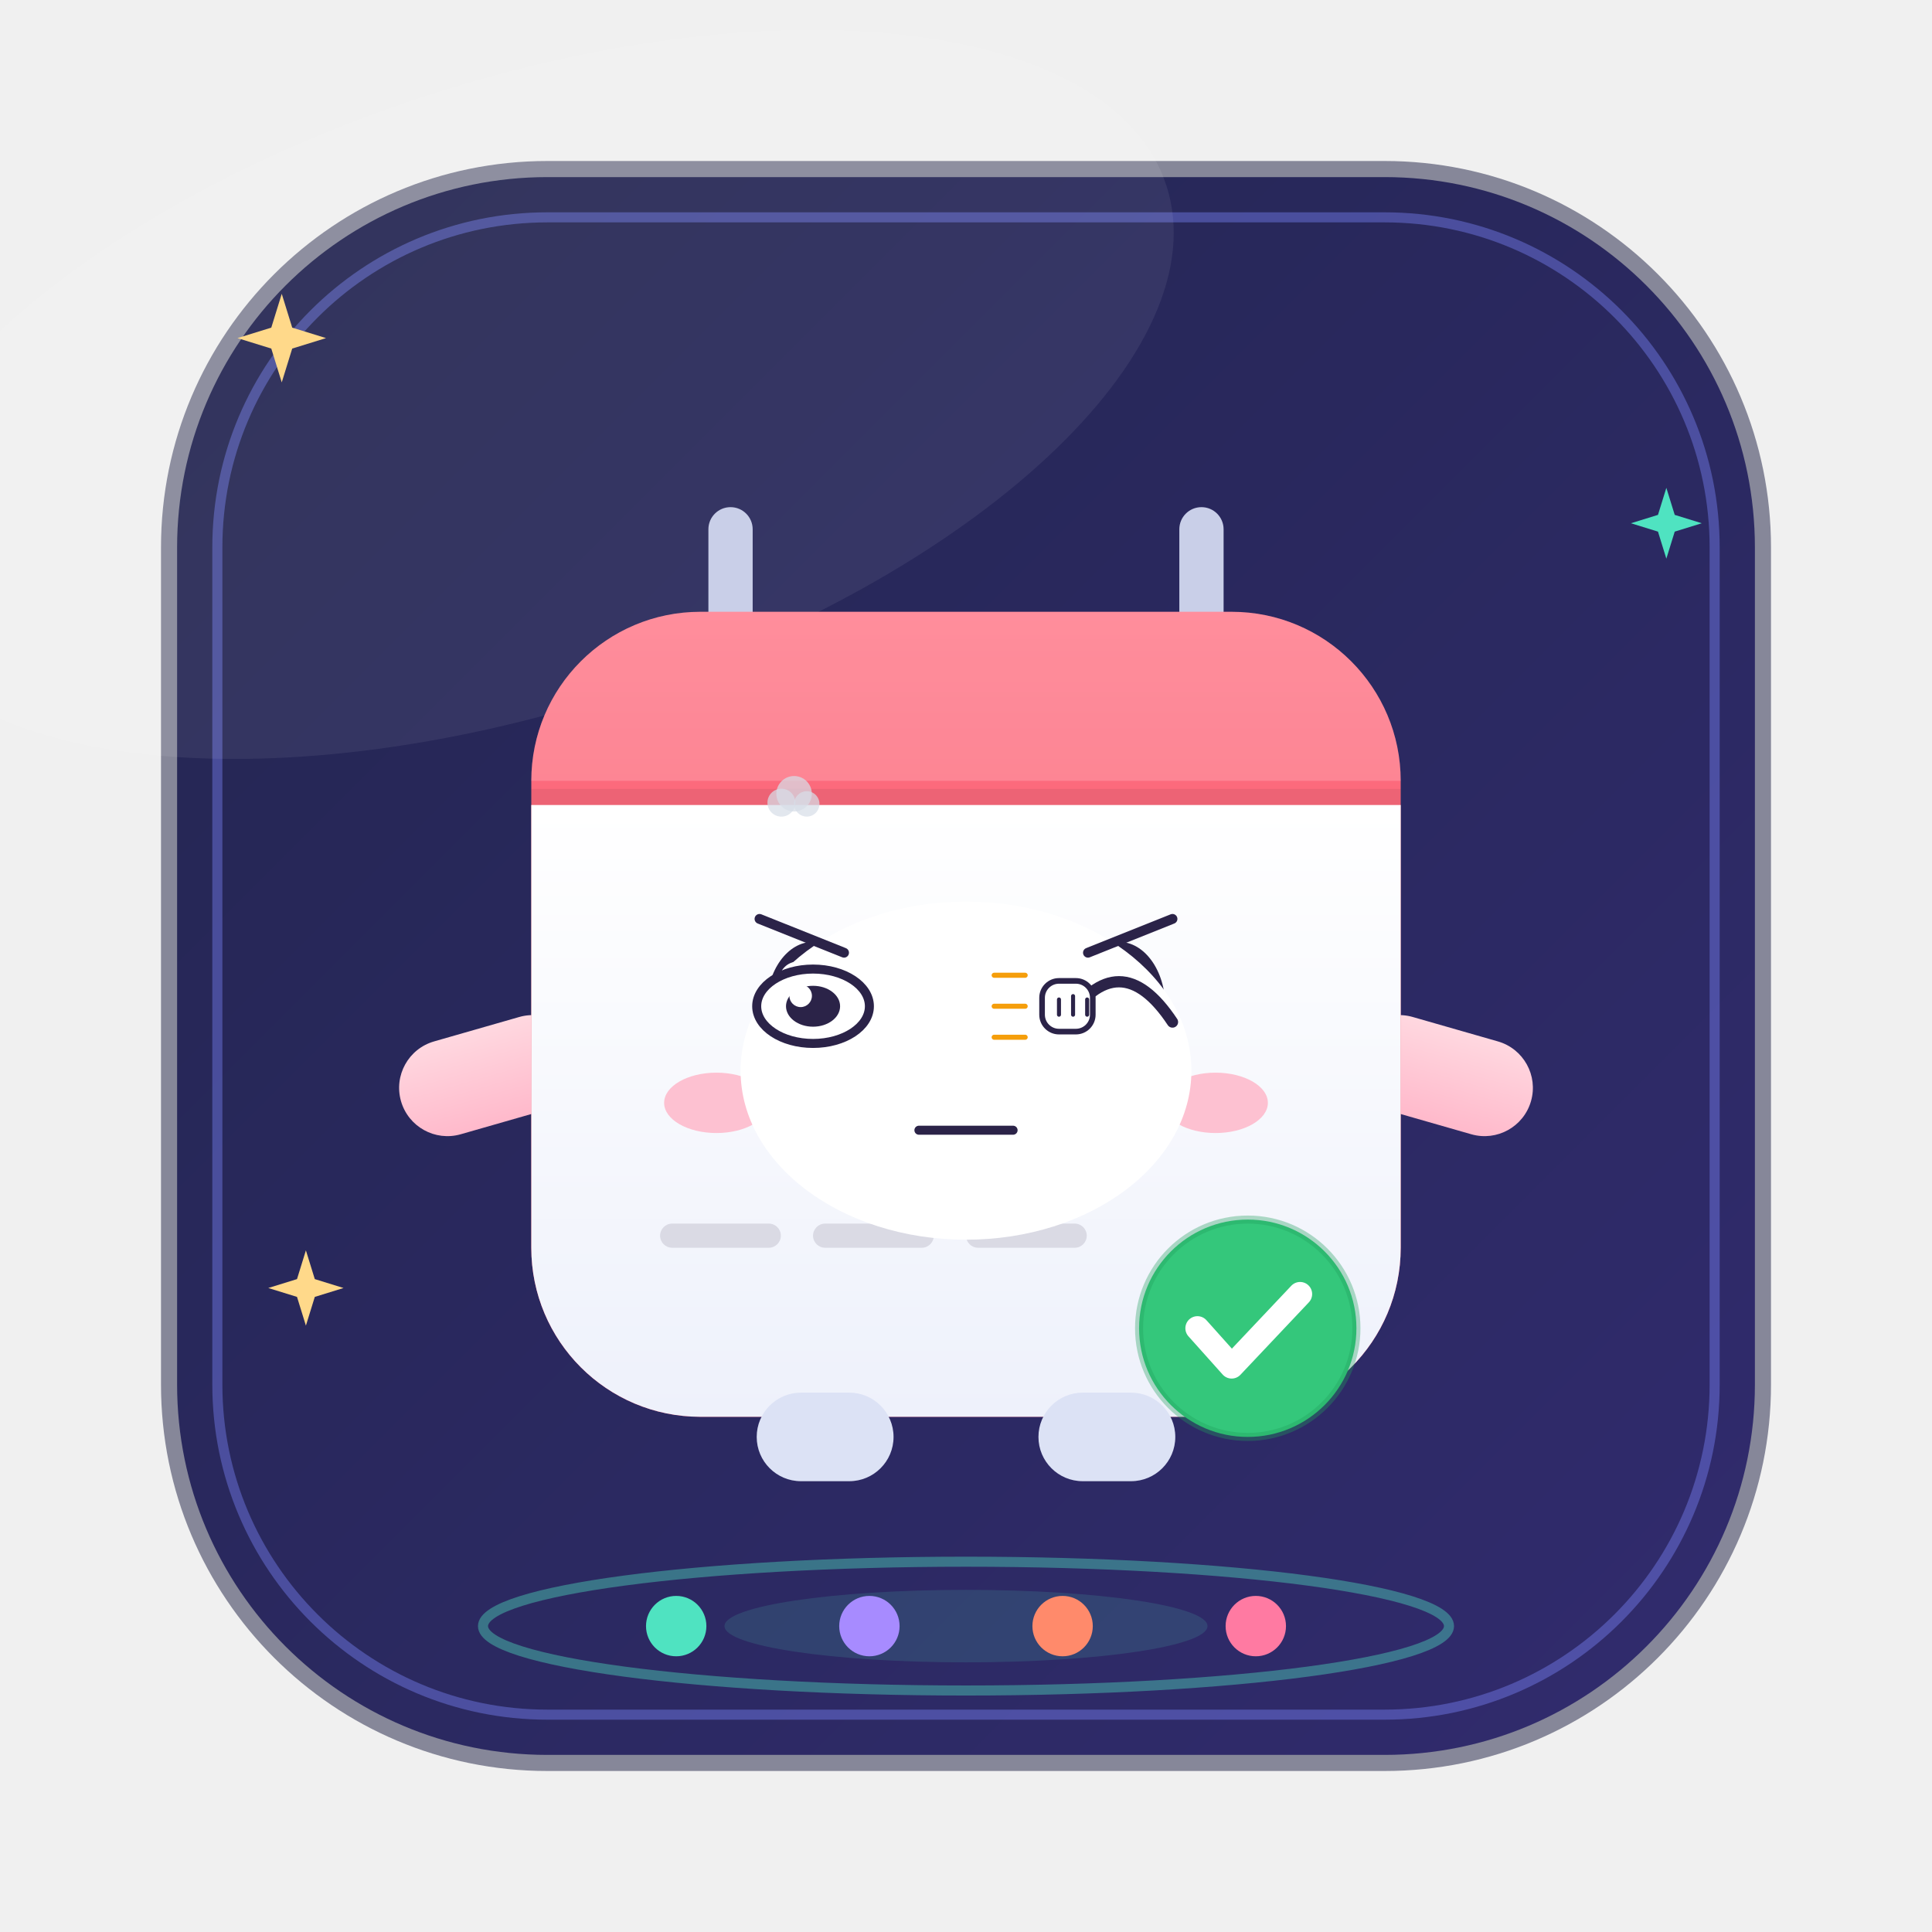
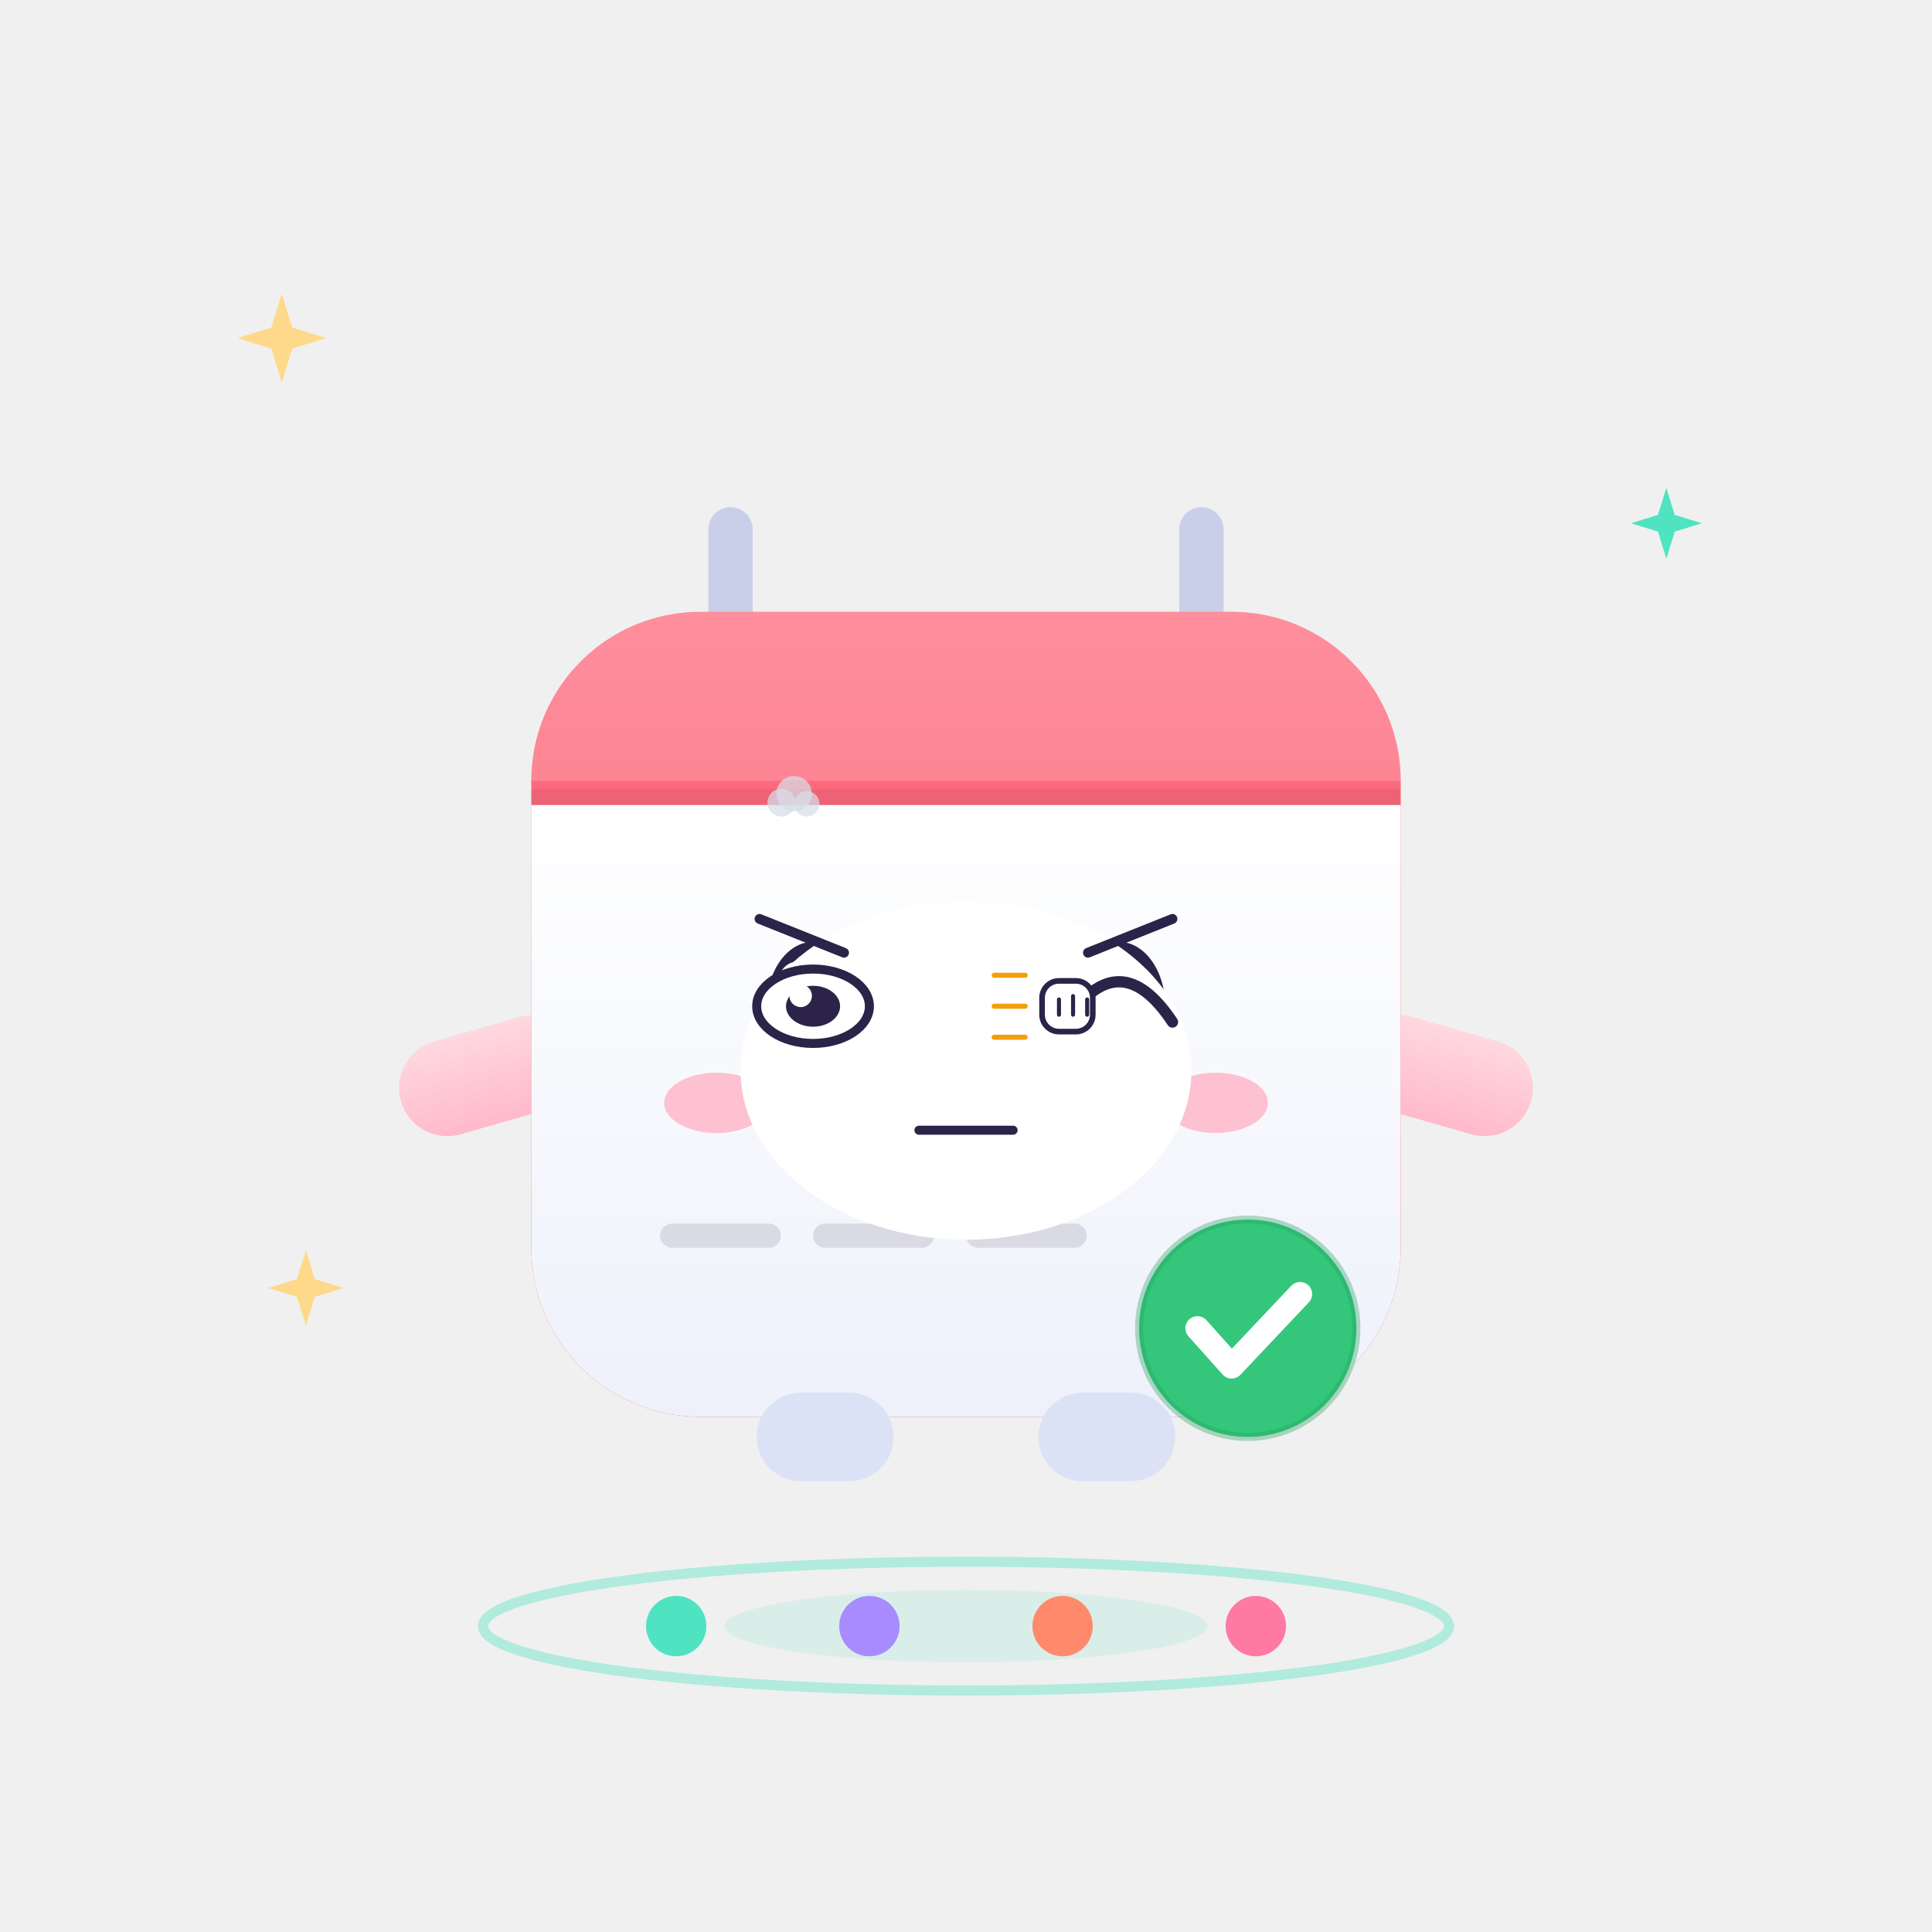
<svg xmlns="http://www.w3.org/2000/svg" viewBox="0 0 480 480" width="480" height="480" role="img" aria-label="小约 · 敲打 Knocking">
  <style>
.ex-motion { animation: ex-tap 0.55s ease-in-out infinite; transform-box: fill-box; transform-origin: 50% 50%; }
.ex-anim-tear { animation: ex-tear 1.8s ease-in infinite; transform-box: fill-box; transform-origin: center; }
.ex-anim-sweat { animation: ex-tear 1.5s ease-in infinite; transform-box: fill-box; transform-origin: center; }
.ex-anim-heart { animation: ex-heart 2.2s ease-out infinite; transform-box: fill-box; transform-origin: center; }
.ex-anim-spark { animation: ex-spark 1.9s ease-in-out infinite; transform-box: fill-box; transform-origin: center; }
.ex-anim-rain { animation: ex-rain 1.4s linear infinite; transform-box: fill-box; transform-origin: center; }
.ex-anim-confetti { animation: ex-confetti 2.4s linear infinite; transform-box: fill-box; transform-origin: center; }
.ex-anim-pulse { animation: ex-pulse 1.6s ease-in-out infinite; transform-box: fill-box; transform-origin: center; }
.ex-anim-knock { animation: ex-knock 0.55s ease-in-out infinite; transform-box: fill-box; transform-origin: center; }
.ex-anim-knockline { animation: ex-knockline 0.55s ease-out infinite; transform-box: fill-box; transform-origin: center; }
.ex-anim-palm { animation: ex-palm 0.9s ease-in-out infinite; transform-box: fill-box; transform-origin: center; }
.ex-anim-steam { animation: ex-steam 1.8s ease-out infinite; transform-box: fill-box; transform-origin: center; }
.ex-anim-shock { animation: ex-shock 0.5s ease-in-out infinite; transform-box: fill-box; transform-origin: center; }
.ex-anim-please { animation: ex-please 1.4s ease-in-out infinite; transform-box: fill-box; transform-origin: center; }
.ex-anim-drift { animation: ex-drift 4.5s ease-in-out infinite; transform-box: fill-box; transform-origin: center; }
@keyframes ex-tap { 0%,100% { transform: translateY(0); } 25% { transform: translateY(2.46px); } 32% { transform: translateY(0); } }
@keyframes ex-tear { 0% { transform: translateY(0); opacity: 0; } 18% { opacity: 1; } 100% { transform: translateY(15.4px); opacity: 0; } }
@keyframes ex-heart { 0% { transform: translateY(0) scale(.65); opacity: 0; } 20% { opacity: 1; } 100% { transform: translateY(-25.2px) scale(1.15); opacity: 0; } }
@keyframes ex-spark { 0%,100% { transform: scale(.6) rotate(0deg); opacity: .3; } 50% { transform: scale(1.15) rotate(25deg); opacity: 1; } }
@keyframes ex-rain { 0% { transform: translateY(0); opacity: 0; } 20% { opacity: 1; } 100% { transform: translateY(16.8px); opacity: 0; } }
@keyframes ex-confetti { 0% { transform: translateY(-4.9px) rotate(0deg); opacity: 1; } 100% { transform: translateY(22.4px) rotate(200deg); opacity: 0; } }
@keyframes ex-pulse { 0%,100% { transform: scale(1); opacity: .35; } 50% { transform: scale(1.18); opacity: .7; } }
@keyframes ex-knock { 0%,100% { transform: translateX(6.3px); } 35% { transform: translateX(0); } }
@keyframes ex-knockline { 0%,100% { transform: scaleX(.6); opacity: .35; } 35% { transform: scaleX(1); opacity: 1; } }
@keyframes ex-palm { 0%,100% { transform: translateY(0) rotate(0deg); } 50% { transform: translateY(-1.68px) rotate(-4deg); } }
@keyframes ex-steam { 0% { transform: translateY(0); opacity: .7; } 100% { transform: translateY(-12.6px); opacity: 0; } }
@keyframes ex-shock { 0%,100% { transform: scaleX(.7); opacity: .4; } 50% { transform: scaleX(1.25); opacity: 1; } }
@keyframes ex-please { 0%,100% { transform: translateY(0); } 50% { transform: translateY(-2.52px); } }
@keyframes ex-drift { 0%,100% { transform: translateY(0); } 50% { transform: translateY(-2.8px); } }
@media (prefers-reduced-motion: reduce) {
  .ex-motion, [class*="ex-anim-"] { animation: none !important; }
}
</style>
  <g class="ex-motion ex-knocking">
    <g class="ex-base">
      <defs>
-         <linearGradient id="bgGrad" x1="0" y1="0" x2="1" y2="1">
-           <stop offset="0%" stop-color="#232650" />
-           <stop offset="100%" stop-color="#312B6E" />
-         </linearGradient>
        <linearGradient id="pageGrad" x1="0" y1="0" x2="0" y2="1">
          <stop offset="0%" stop-color="#FFFFFF" />
          <stop offset="100%" stop-color="#EEF1FB" />
        </linearGradient>
        <linearGradient id="headGrad" x1="0" y1="0" x2="0" y2="1">
          <stop offset="0%" stop-color="#FF7586" />
          <stop offset="100%" stop-color="#F04159" />
        </linearGradient>
        <linearGradient id="armGrad" x1="0" y1="0" x2="0" y2="1">
          <stop offset="0%" stop-color="#FFD8E0" />
          <stop offset="100%" stop-color="#FFB9CB" />
        </linearGradient>
      </defs>
-       <rect x="40" y="40" width="400" height="400" rx="96" fill="#1B1E42" opacity="0.5" />
-       <rect x="44" y="44" width="392" height="392" rx="92" fill="url(#bgGrad)" />
-       <rect x="54" y="54" width="372" height="372" rx="82" fill="none" stroke="#7C88FF" stroke-width="2.5" opacity="0.4" />
-       <ellipse cx="130" cy="98" rx="168" ry="78" fill="#FFFFFF" opacity="0.07" transform="rotate(-18 130 98)" />
      <ellipse cx="240" cy="404" rx="120" ry="16" fill="none" stroke="#4FE3C1" stroke-width="2.5" opacity="0.4">
    
  </ellipse>
      <ellipse cx="240" cy="404" rx="60" ry="9" fill="#4FE3C1" opacity="0.14">
    
  </ellipse>
      <g>
        <circle cx="168" cy="404" r="7.5" fill="#4FE3C1" />
        <circle cx="216" cy="404" r="7.5" fill="#A78BFF" />
        <circle cx="264" cy="404" r="7.5" fill="#FF8A6B" />
        <circle cx="312" cy="404" r="7.5" fill="#FF7AA2" />
      </g>
      <g>
        <rect x="176" y="126" width="11" height="46" rx="5.5" fill="#C9CFE8" />
        <rect x="293" y="126" width="11" height="46" rx="5.5" fill="#C9CFE8" />
        <g>
          <rect x="98" y="250" width="46" height="24" rx="12" fill="url(#armGrad)" transform="rotate(-16 140 262)" />
        </g>
        <rect x="336" y="250" width="46" height="24" rx="12" fill="url(#armGrad)" transform="rotate(16 340 262)" />
        <rect x="132" y="152" width="216" height="200" rx="42" fill="url(#headGrad)" />
        <path d="M132 200 L348 200 L348 310 A42 42 0 0 1 306 352 L174 352 A42 42 0 0 1 132 310 Z" fill="url(#pageGrad)" />
        <path d="M132 194 A42 42 0 0 1 174 152 L306 152 A42 42 0 0 1 348 194 Z" fill="#FFFFFF" opacity="0.18" />
        <path d="M132 198 H348" stroke="#000000" stroke-width="4" opacity="0.06" />
        <g transform="translate(202 250)">
          <g>
            <ellipse rx="11.5" ry="16" fill="#2B2348" />
            <circle cx="-3.8" cy="-6.5" r="4.6" fill="#FFFFFF" />
            <circle cx="2.8" cy="4.6" r="2.1" fill="#8FF0DC" opacity="0.9" />
          </g>
        </g>
        <g transform="translate(278 250)">
          <g>
            <ellipse rx="11.5" ry="16" fill="#2B2348" />
            <circle cx="-3.8" cy="-6.5" r="4.6" fill="#FFFFFF" />
            <circle cx="2.8" cy="4.6" r="2.1" fill="#8FF0DC" opacity="0.9" />
          </g>
        </g>
        <ellipse cx="178" cy="274" rx="13" ry="7.5" fill="#FFB3C6" opacity="0.8" />
        <ellipse cx="302" cy="274" rx="13" ry="7.5" fill="#FFB3C6" opacity="0.8" />
        <path d="M229 276 Q240 287 251 276" stroke="#2B2348" stroke-width="4" stroke-linecap="round" fill="none" opacity="0.75" />
        <rect x="164" y="304" width="30" height="6" rx="3" fill="#2B2348" opacity="0.13" />
        <rect x="202" y="304" width="30" height="6" rx="3" fill="#2B2348" opacity="0.13" />
        <rect x="240" y="304" width="30" height="6" rx="3" fill="#2B2348" opacity="0.13" />
        <g transform="translate(310 330)">
          <g>
            <circle r="27" fill="#34C77B" />
            <circle r="27" fill="none" stroke="#1F9E5C" stroke-width="2" opacity="0.35" />
            <path d="M-12.5 0 l8.5 9.5 l17 -18" stroke="#FFFFFF" stroke-width="6" stroke-linecap="round" stroke-linejoin="round" fill="none" />
          </g>
        </g>
        <rect x="188" y="346" width="34" height="22" rx="11" fill="#DCE2F5" />
        <rect x="258" y="346" width="34" height="22" rx="11" fill="#DCE2F5" />
      </g>
      <g transform="translate(70 84)">
        <path d="M0 -11 L2.6 -2.6 L11 0 L2.6 2.6 L0 11 L-2.6 2.6 L-11 0 L-2.6 -2.6 Z" fill="#FFD98A" />
      </g>
      <g transform="translate(414 130) scale(0.8)">
        <path d="M0 -11 L2.6 -2.6 L11 0 L2.6 2.6 L0 11 L-2.6 2.6 L-11 0 L-2.6 -2.6 Z" fill="#4FE3C1" />
      </g>
      <g transform="translate(76 320) scale(0.85)">
        <path d="M0 -11 L2.6 -2.6 L11 0 L2.6 2.6 L0 11 L-2.6 2.6 L-11 0 L-2.6 -2.6 Z" fill="#FFD98A" />
      </g>
    </g>
    <g class="ex-face">
      <ellipse cx="240" cy="266" rx="56" ry="42" fill="#FFFFFF" />
      <path d="M 188.7,228.3 L 209.7,236.7" stroke="#2B2348" stroke-width="2.45" stroke-linecap="round" />
      <path d="M 291.3,228.3 L 270.3,236.7" stroke="#2B2348" stroke-width="2.45" stroke-linecap="round" />
      <ellipse cx="202" cy="250" rx="14" ry="9.24" fill="#FFFFFF" stroke="#2B2348" stroke-width="2.24" />
      <ellipse cx="202" cy="250" rx="6.72" ry="5.08" fill="#2B2348" />
      <circle cx="198.92" cy="247.41" r="2.8" fill="#FFFFFF" />
      <path d="M 264.7,253.92 Q 278,233.9 291.3,253.92" fill="none" stroke="#2B2348" stroke-width="2.8" stroke-linecap="round" />
      <path d="M 228.3,280.8 L 251.7,280.8" stroke="#2B2348" stroke-width="2.24" stroke-linecap="round" />
      <g transform="translate(266.6 250)">
        <g class="ex-anim-knock">
          <rect x="-7.7" y="-6.3" width="12.6" height="12.6" rx="4.2" fill="#FFFFFF" stroke="#2B2348" stroke-width="1.4" />
          <path d="M -3.5,-1.68 L -3.5,2.1 M 0,-2.52 L 0,2.1 M 3.5,-1.68 L 3.5,2.1" stroke="#2B2348" stroke-width="1" stroke-linecap="round" />
        </g>
      </g>
      <g transform="translate(254.7 242.3)">
        <path class="ex-anim-knockline" style="animation-delay:0.0s" d="M 0 0 L -7.7 0" stroke="#F59E0B" stroke-width="1.26" stroke-linecap="round" />
      </g>
      <g transform="translate(254.7 250)">
        <path class="ex-anim-knockline" style="animation-delay:0.12s" d="M 0 0 L -7.7 0" stroke="#F59E0B" stroke-width="1.26" stroke-linecap="round" />
      </g>
      <g transform="translate(254.7 257.7)">
        <path class="ex-anim-knockline" style="animation-delay:0.24s" d="M 0 0 L -7.7 0" stroke="#F59E0B" stroke-width="1.26" stroke-linecap="round" />
      </g>
      <g transform="translate(194.14 199.42)">
        <circle class="ex-anim-steam" style="animation-delay:0.0s" r="3.47" fill="#D7DEE8" opacity=".72" />
      </g>
      <g transform="translate(197.29 197.21)">
        <circle class="ex-anim-steam" style="animation-delay:0.28s" r="4.41" fill="#D7DEE8" opacity=".72" />
      </g>
      <g transform="translate(200.44 199.73)">
        <circle class="ex-anim-steam" style="animation-delay:0.56s" r="3.15" fill="#D7DEE8" opacity=".72" />
      </g>
    </g>
  </g>
</svg>
